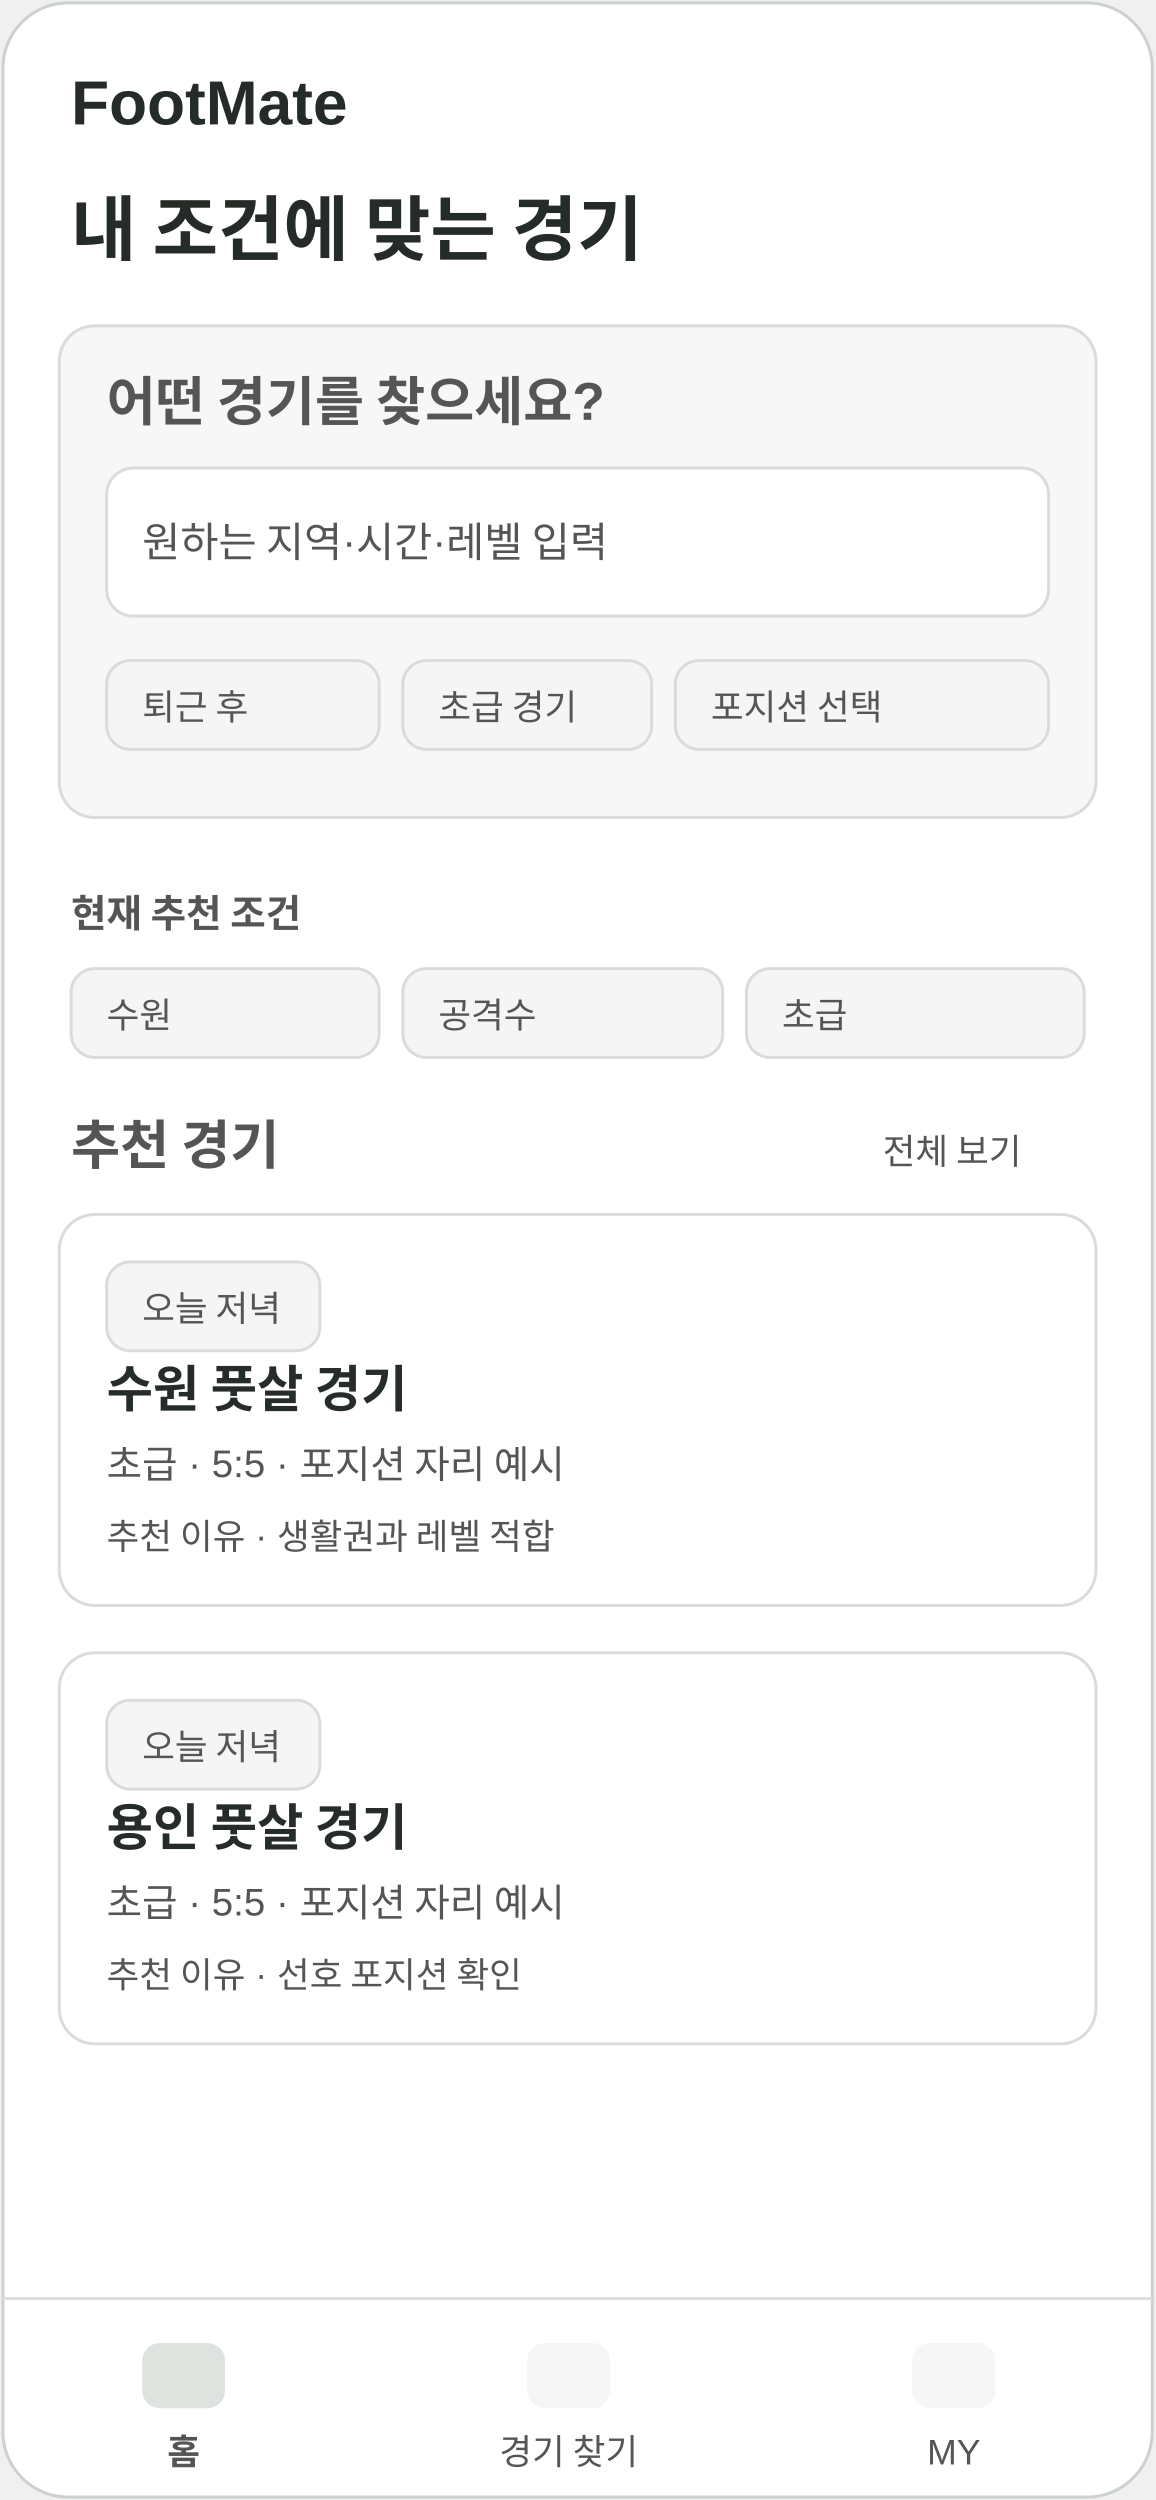
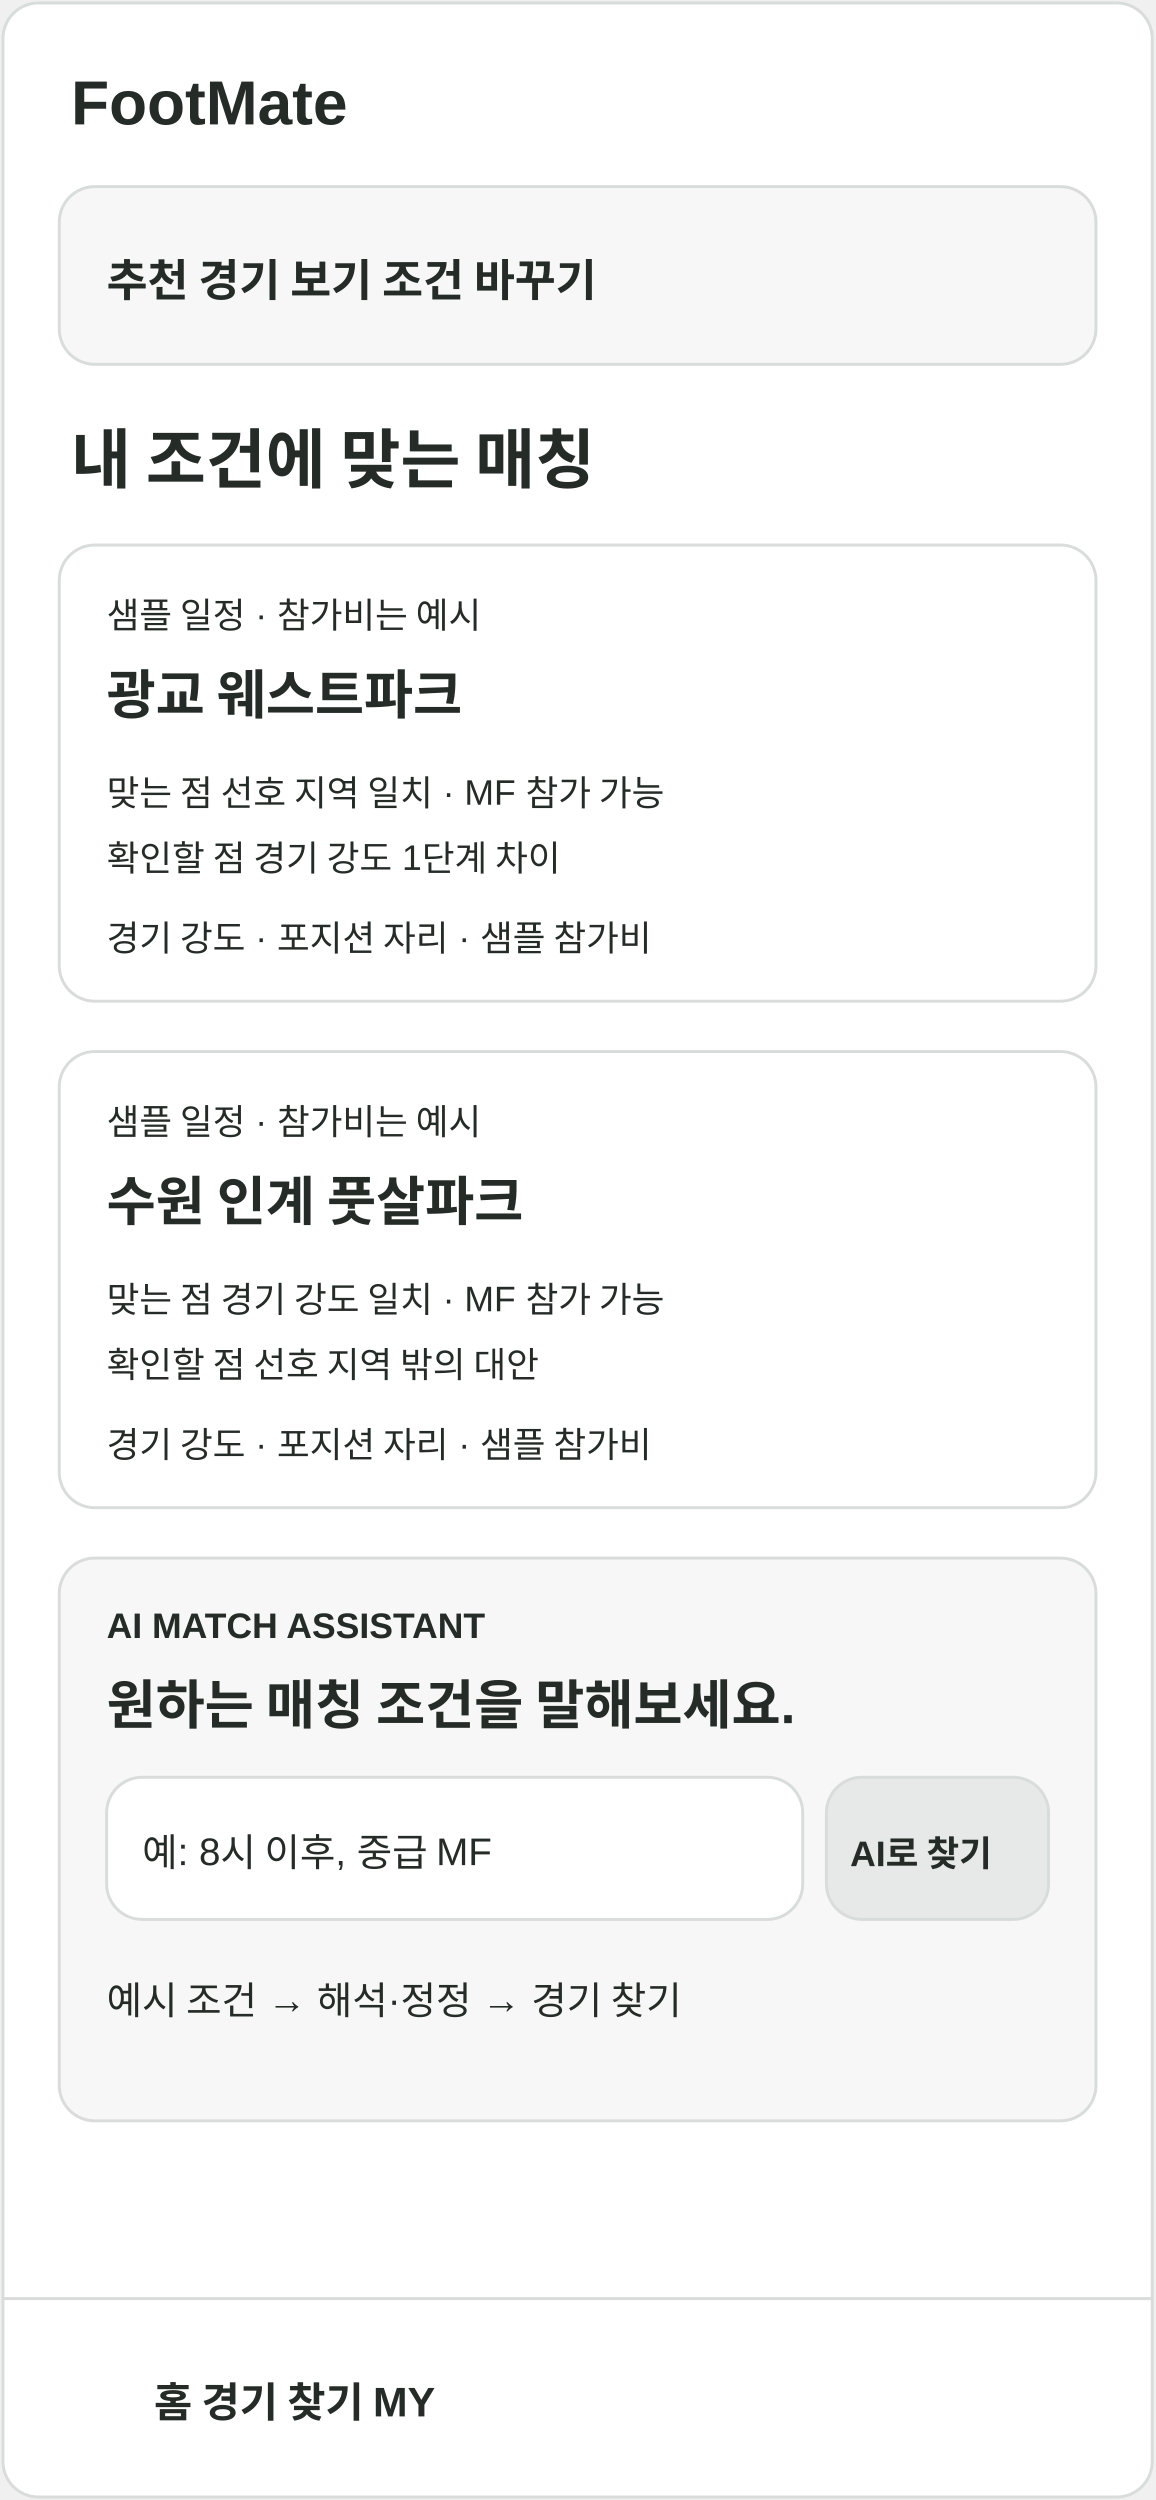
- <svg xmlns="http://www.w3.org/2000/svg" width="390" height="844" viewBox="0 0 390 844" role="img" aria-label="FootMate home 현재 Demo 기준 와이어프레임">
-   <rect x="1" y="1" width="388" height="842" rx="22" fill="#fff" stroke="#cbd1cd" />
+ <svg xmlns="http://www.w3.org/2000/svg" width="390" height="844" viewBox="0 0 390 844" role="img" aria-label="FootMate home 최신 매칭 흐름 와이어프레임">
+   <rect x="1" y="1" width="388" height="842" rx="12" fill="#fff" stroke="#d8dcda" />
  <text x="24" y="42" font-family="Noto Sans KR,Arial,sans-serif" font-size="21" font-weight="700" fill="#252b27">FootMate</text>
-   <text x="24" y="86" font-family="Noto Sans KR,Arial,sans-serif" font-size="24" font-weight="700" fill="#252b27">내 조건에 맞는 경기</text>
-   <rect x="20" y="110" width="350" height="166" rx="12" fill="#f6f7f6" stroke="#d8dcda" />
-   <text x="36" y="142" font-family="Noto Sans KR,Arial,sans-serif" font-size="18" font-weight="700" fill="#555">어떤 경기를 찾으세요?</text>
-   <rect x="36" y="158" width="318" height="50" rx="9" fill="#fff" stroke="#d8dcda" />
-   <text x="48" y="188" font-family="Noto Sans KR,Arial,sans-serif" font-size="14" font-weight="400" fill="#555">원하는 지역·시간·레벨 입력</text>
-   <rect x="36" y="223" width="92" height="30" rx="8" fill="#f4f5f4" stroke="#d8dcda" />
-   <text x="48" y="243" font-family="Noto Sans KR,Arial,sans-serif" font-size="12" font-weight="400" fill="#555">퇴근 후</text>
-   <rect x="136" y="223" width="84" height="30" rx="8" fill="#f4f5f4" stroke="#d8dcda" />
-   <text x="148" y="243" font-family="Noto Sans KR,Arial,sans-serif" font-size="12" font-weight="400" fill="#555">초급 경기</text>
-   <rect x="228" y="223" width="126" height="30" rx="8" fill="#f4f5f4" stroke="#d8dcda" />
-   <text x="240" y="243" font-family="Noto Sans KR,Arial,sans-serif" font-size="12" font-weight="400" fill="#555">포지션 선택</text>
-   <text x="24" y="313" font-family="Noto Sans KR,Arial,sans-serif" font-size="13" font-weight="700" fill="#555">현재 추천 조건</text>
-   <rect x="24" y="327" width="104" height="30" rx="8" fill="#f4f5f4" stroke="#d8dcda" />
-   <text x="36" y="347" font-family="Noto Sans KR,Arial,sans-serif" font-size="12" font-weight="400" fill="#555">수원</text>
-   <rect x="136" y="327" width="108" height="30" rx="8" fill="#f4f5f4" stroke="#d8dcda" />
-   <text x="148" y="347" font-family="Noto Sans KR,Arial,sans-serif" font-size="12" font-weight="400" fill="#555">공격수</text>
-   <rect x="252" y="327" width="114" height="30" rx="8" fill="#f4f5f4" stroke="#d8dcda" />
-   <text x="264" y="347" font-family="Noto Sans KR,Arial,sans-serif" font-size="12" font-weight="400" fill="#555">초급</text>
-   <text x="24" y="393" font-family="Noto Sans KR,Arial,sans-serif" font-size="18" font-weight="700" fill="#555">추천 경기</text>
-   <text x="298" y="393" font-family="Noto Sans KR,Arial,sans-serif" font-size="12" font-weight="400" fill="#555">전체 보기</text>
-   <rect x="20" y="410" width="350" height="132" rx="12" fill="#fff" stroke="#d8dcda" />
-   <rect x="36" y="426" width="72" height="30" rx="8" fill="#f4f5f4" stroke="#d8dcda" />
-   <text x="48" y="446" font-family="Noto Sans KR,Arial,sans-serif" font-size="12" font-weight="400" fill="#555">오늘 저녁</text>
-   <text x="36" y="475" font-family="Noto Sans KR,Arial,sans-serif" font-size="17" font-weight="700" fill="#262c28">수원 풋살 경기</text>
-   <text x="36" y="499" font-family="Noto Sans KR,Arial,sans-serif" font-size="13" font-weight="400" fill="#555">초급 · 5:5 · 포지션 자리 예시</text>
-   <text x="36" y="523" font-family="Noto Sans KR,Arial,sans-serif" font-size="12" font-weight="400" fill="#555">추천 이유 · 생활권과 레벨 적합</text>
-   <rect x="20" y="558" width="350" height="132" rx="12" fill="#fff" stroke="#d8dcda" />
-   <rect x="36" y="574" width="72" height="30" rx="8" fill="#f4f5f4" stroke="#d8dcda" />
-   <text x="48" y="594" font-family="Noto Sans KR,Arial,sans-serif" font-size="12" font-weight="400" fill="#555">오늘 저녁</text>
-   <text x="36" y="623" font-family="Noto Sans KR,Arial,sans-serif" font-size="17" font-weight="700" fill="#262c28">용인 풋살 경기</text>
-   <text x="36" y="647" font-family="Noto Sans KR,Arial,sans-serif" font-size="13" font-weight="400" fill="#555">초급 · 5:5 · 포지션 자리 예시</text>
-   <text x="36" y="671" font-family="Noto Sans KR,Arial,sans-serif" font-size="12" font-weight="400" fill="#555">추천 이유 · 선호 포지션 확인</text>
-   <path d="M1 776H389" stroke="#ddd" />
-   <rect x="48" y="791" width="28" height="22" rx="6" fill="#dfe3e0" stroke="none" />
-   <text x="62" text-anchor="middle" y="832" font-family="Noto Sans KR,Arial,sans-serif" font-size="12" font-weight="700" fill="#555">홈</text>
-   <rect x="178" y="791" width="28" height="22" rx="6" fill="#f5f6f5" stroke="none" />
-   <text x="192" text-anchor="middle" y="832" font-family="Noto Sans KR,Arial,sans-serif" font-size="12" font-weight="400" fill="#555">경기 찾기</text>
-   <rect x="308" y="791" width="28" height="22" rx="6" fill="#f5f6f5" stroke="none" />
-   <text x="322" text-anchor="middle" y="832" font-family="Noto Sans KR,Arial,sans-serif" font-size="12" font-weight="400" fill="#555">MY</text>
+   <rect x="20" y="63" width="350" height="60" rx="12" fill="#f6f7f6" stroke="#d8dcda" />
+   <text x="36" y="100" font-family="Noto Sans KR,Arial,sans-serif" font-size="15" font-weight="700" fill="#252b27">추천 경기 보기            조건 바꾸기</text>
+   <text x="24" y="163" font-family="Noto Sans KR,Arial,sans-serif" font-size="22" font-weight="700" fill="#252b27">내 조건에 맞는 매칭</text>
+   <rect x="20" y="184" width="350" height="154" rx="12" fill="#fff" stroke="#d8dcda" />
+   <text x="36" y="212" font-family="Noto Sans KR,Arial,sans-serif" font-size="12" font-weight="400" fill="#252b27">샘플 일정 · 참가비는 예시</text>
+   <text x="36" y="241" font-family="Noto Sans KR,Arial,sans-serif" font-size="18" font-weight="700" fill="#252b27">광교 웨스트파크</text>
+   <text x="36" y="272" font-family="Noto Sans KR,Arial,sans-serif" font-size="12" font-weight="400" fill="#252b27">맞는 점  선호 지역 일치 · MF 참가 가능</text>
+   <text x="36" y="294" font-family="Noto Sans KR,Arial,sans-serif" font-size="12" font-weight="400" fill="#252b27">확인할 점  경기 강도 1단계 차이</text>
+   <text x="36" y="321" font-family="Noto Sans KR,Arial,sans-serif" font-size="12" font-weight="400" fill="#252b27">경기 강도 · 포지션 자리 · 샘플 참가비</text>
+   <rect x="20" y="355" width="350" height="154" rx="12" fill="#fff" stroke="#d8dcda" />
+   <text x="36" y="383" font-family="Noto Sans KR,Arial,sans-serif" font-size="12" font-weight="400" fill="#252b27">샘플 일정 · 참가비는 예시</text>
+   <text x="36" y="412" font-family="Noto Sans KR,Arial,sans-serif" font-size="18" font-weight="700" fill="#252b27">수원 인계 풋살파크</text>
+   <text x="36" y="443" font-family="Noto Sans KR,Arial,sans-serif" font-size="12" font-weight="400" fill="#252b27">맞는 점  경기 강도 일치 · MF 참가 가능</text>
+   <text x="36" y="465" font-family="Noto Sans KR,Arial,sans-serif" font-size="12" font-weight="400" fill="#252b27">확인할 점  선호 지역 밖의 대안</text>
+   <text x="36" y="492" font-family="Noto Sans KR,Arial,sans-serif" font-size="12" font-weight="400" fill="#252b27">경기 강도 · 포지션 자리 · 샘플 참가비</text>
+   <rect x="20" y="526" width="350" height="190" rx="12" fill="#f6f7f6" stroke="#d8dcda" />
+   <text x="36" y="553" font-family="Noto Sans KR,Arial,sans-serif" font-size="12" font-weight="700" fill="#252b27">AI MATCH ASSISTANT</text>
+   <text x="36" y="582" font-family="Noto Sans KR,Arial,sans-serif" font-size="18" font-weight="700" fill="#252b27">원하는 매칭 조건을 말해보세요.</text>
+   <rect x="36" y="600" width="235" height="48" rx="12" fill="#fff" stroke="#d8dcda" />
+   <text x="48" y="630" font-family="Noto Sans KR,Arial,sans-serif" font-size="13" font-weight="400" fill="#252b27">예: 8시 이후, 중급 MF</text>
+   <rect x="279" y="600" width="75" height="48" rx="12" fill="#e6e9e7" stroke="#d8dcda" />
+   <text x="287" y="630" font-family="Noto Sans KR,Arial,sans-serif" font-size="12" font-weight="700" fill="#252b27">AI로 찾기</text>
+   <text x="36" y="680" font-family="Noto Sans KR,Arial,sans-serif" font-size="13" font-weight="400" fill="#252b27">예시 조건 → 해석·정정 → 경기 찾기</text>
+   <path d="M1 776H389" stroke="#d8dcda" />
+   <text x="52" y="816" font-family="Noto Sans KR,Arial,sans-serif" font-size="14" font-weight="700" fill="#252b27">홈        경기 찾기        MY</text>
</svg>
